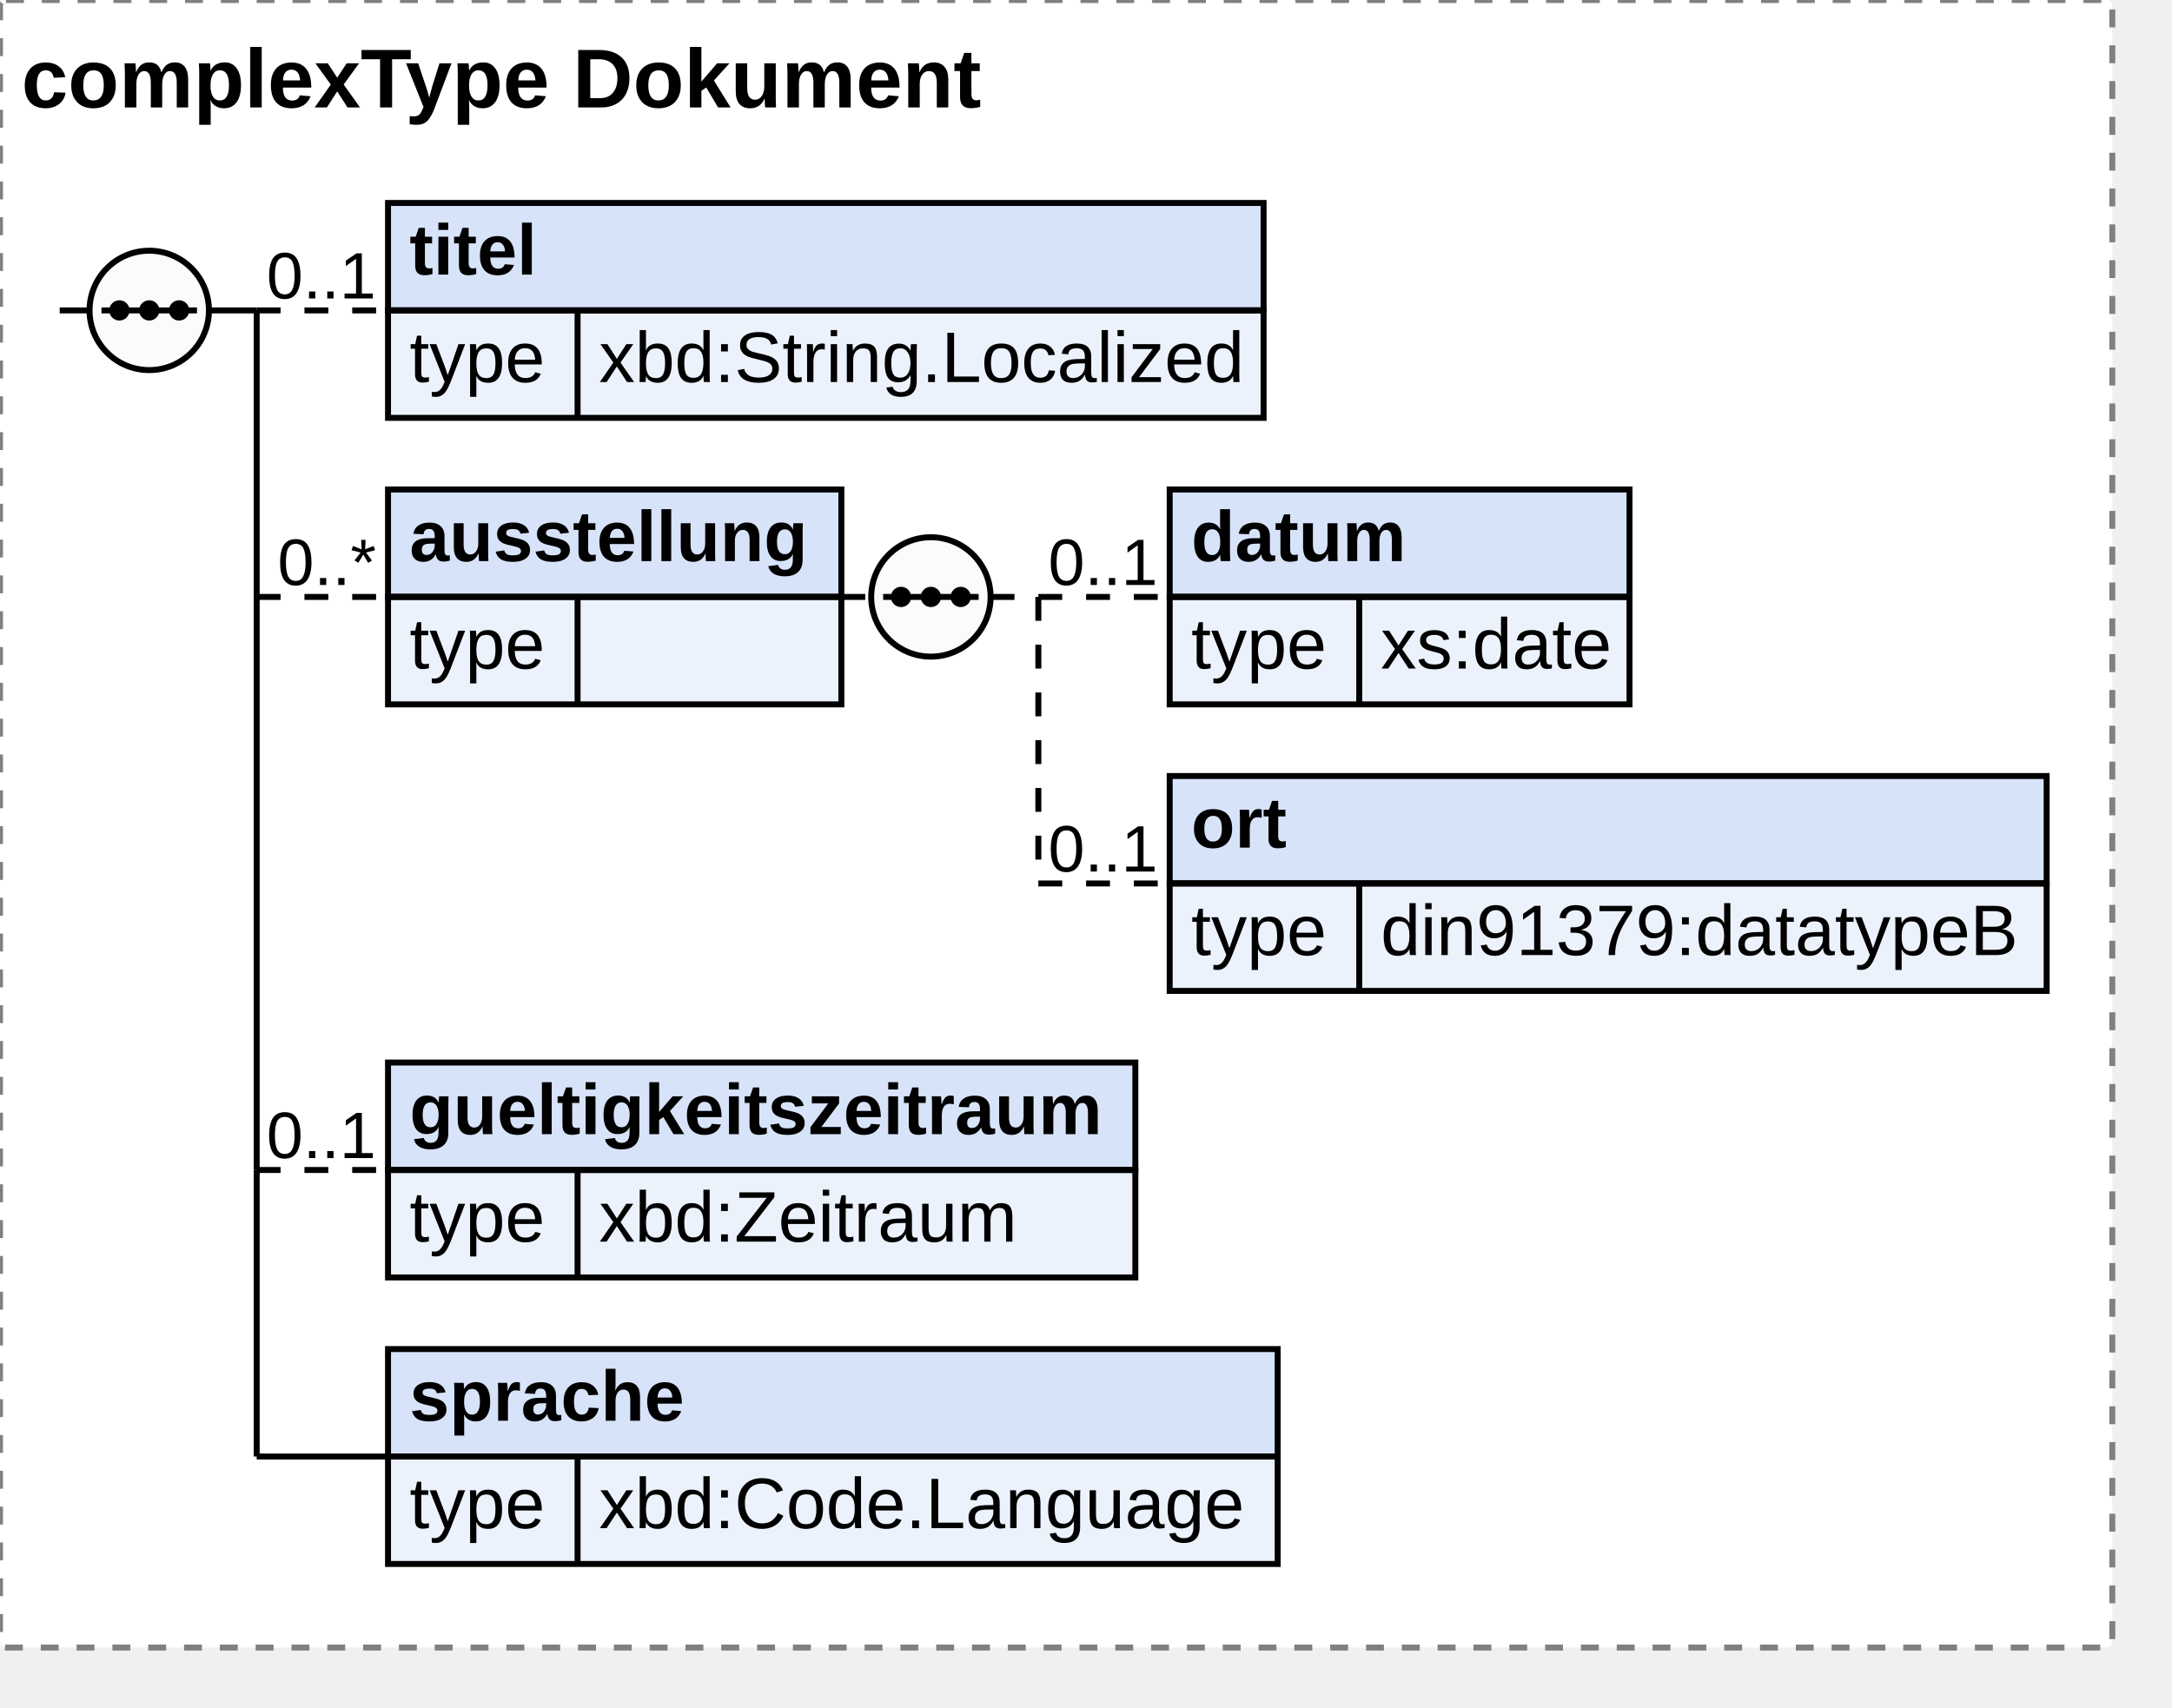
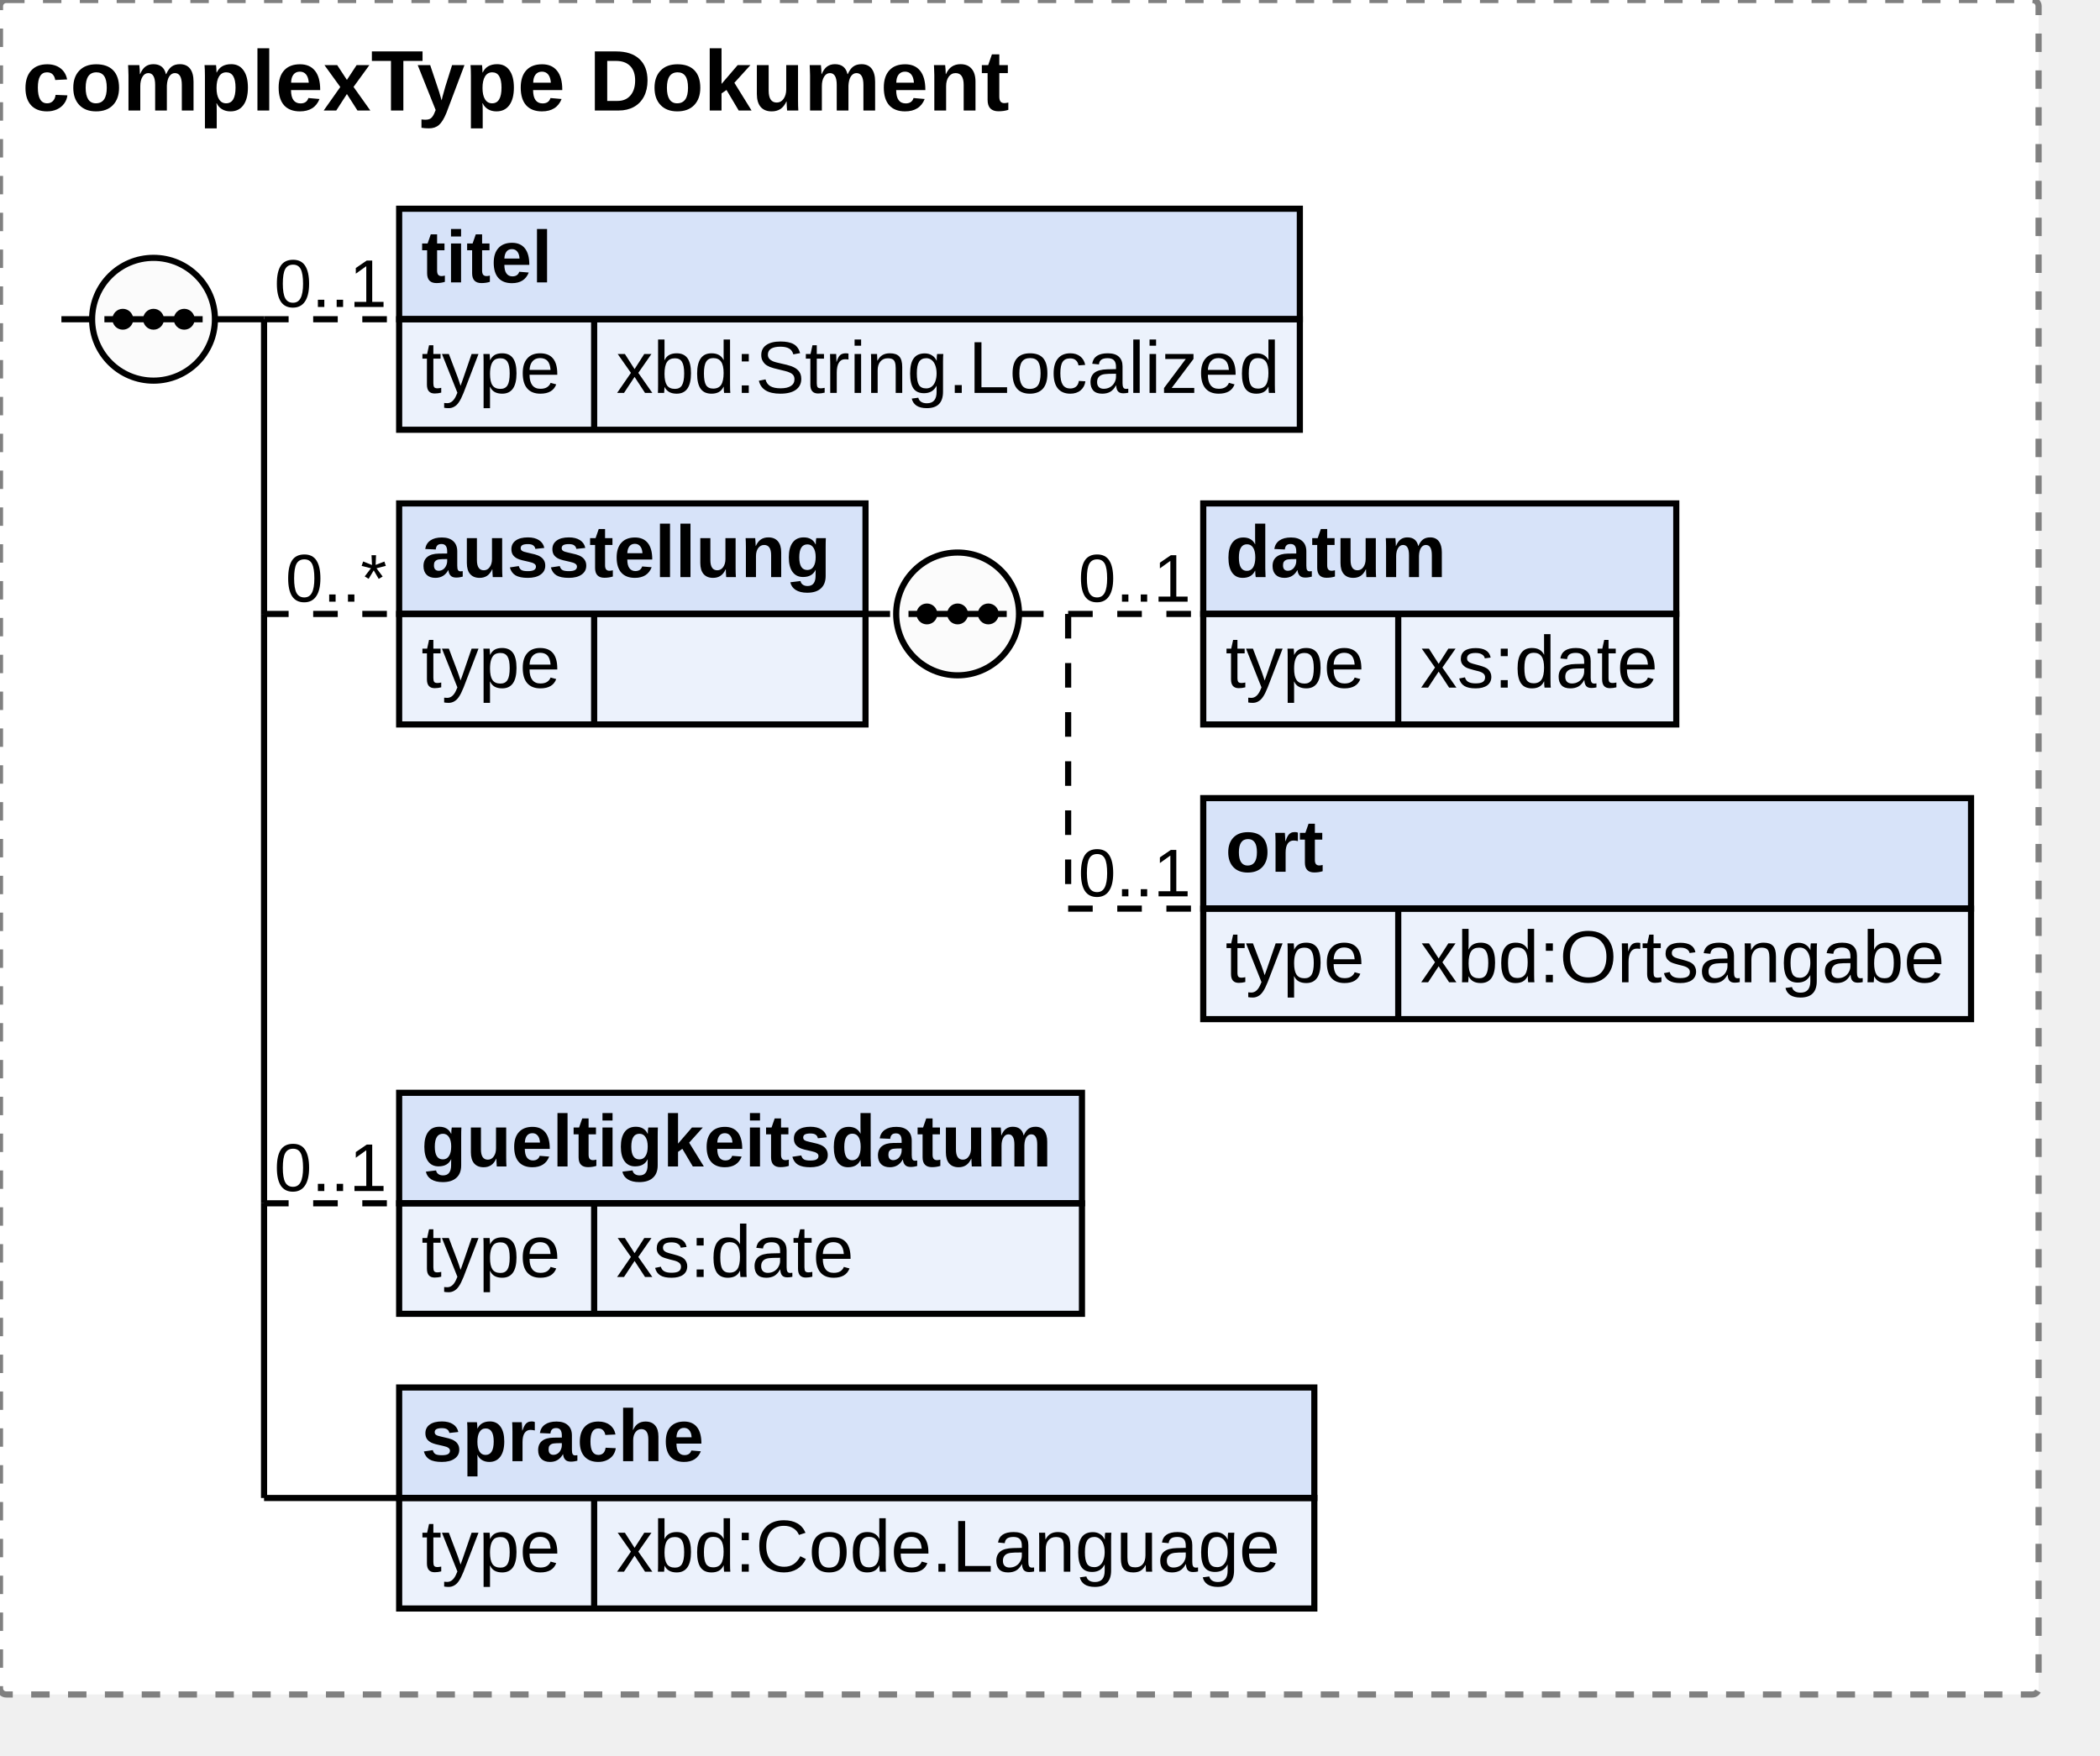
- <svg xmlns="http://www.w3.org/2000/svg" width="363.847" height="286">
+ <svg xmlns="http://www.w3.org/2000/svg" width="341.972" height="286">
  <defs>
    <style type="text/css">
                        text {
                            font-family: 'Arial';
                            fill: black;
                        }
                        text.at {
                            font-family: 'Arial';
                            fill: rgb(242, 152, 0);
                        }
                        line {
                            stroke: black;
                        }
                        line.type-structure {
                            stroke: black;
                        }
                        line.type-structure-optional {
                            stroke: black;
                            stroke-dasharray: 4, 4;
                        }
                        rect.attribute-upper {
                            stroke: black;
                            fill: rgb(255, 239, 211);
                        }
                        rect.element-upper {
                            stroke: black;
                            fill: rgb(215, 227, 249);
                        }
                        rect.element-lower {
                            stroke: black;
                            fill: rgb(236, 242, 252);
                        }
                        a text {
                            fill: black;
                        } 
                    </style>
  </defs>
-   <rect width="353.847" height="276" stroke-dasharray="3,3" rx="1" ry="1" style="stroke: grey;fill: white;" />
+   <rect width="331.972" height="276" stroke-dasharray="3,3" rx="1" ry="1" style="stroke: grey;fill: white;" />
  <text font-size="14" x="3.6" y="18" font-weight="bold">complexType Dokument</text>
  <g transform="translate(10,34)">
    <g transform="translate(55,0)">
      <rect width="146.672" height="18" class="element-upper" />
      <rect width="146.672" height="18" y="18" class="element-lower" />
      <text font-size="12" x="3.6" y="12" font-weight="bold">titel</text>
      <line x1="0" y1="18" x2="146.672" y2="18" />
      <text font-size="12" fill="grey" x="3.6" y="30">type</text>
      <line x1="31.753" y1="18" x2="31.753" y2="36" />
      <text font-size="12" x="35.353" y="30">xbd:String.Localized</text>
      <g transform="translate(146.6719,0)" />
    </g>
    <line x1="33" y1="18" x2="55" y2="18" class="type-structure-optional" />
    <text font-size="11" fill="black" x="53" y="16" text-anchor="end">0..1</text>
    <line x1="33" y1="18" x2="33" y2="18" class="type-structure-required" />
    <g transform="translate(55,48)">
      <rect width="75.941" height="18" class="element-upper" />
      <rect width="75.941" height="18" y="18" class="element-lower" />
      <text font-size="12" x="3.6" y="12" font-weight="bold">ausstellung</text>
      <line x1="0" y1="18" x2="75.941" y2="18" />
      <text font-size="12" fill="grey" x="3.6" y="30">type</text>
      <line x1="31.753" y1="18" x2="31.753" y2="36" />
      <g transform="translate(75.94062,0)">
        <g transform="translate(55,0)">
          <rect width="77.031" height="18" class="element-upper" />
          <rect width="77.031" height="18" y="18" class="element-lower" />
          <text font-size="12" x="3.6" y="12" font-weight="bold">datum</text>
          <line x1="0" y1="18" x2="77.031" y2="18" />
          <text font-size="12" fill="grey" x="3.6" y="30">type</text>
          <line x1="31.753" y1="18" x2="31.753" y2="36" />
          <text font-size="12" x="35.353" y="30">xs:date</text>
          <g transform="translate(77.03125,0)" />
        </g>
        <line x1="33" y1="18" x2="55" y2="18" class="type-structure-optional" />
        <text font-size="11" fill="black" x="53" y="16" text-anchor="end">0..1</text>
        <line x1="33" y1="18" x2="33" y2="18" class="type-structure-optional" />
        <g transform="translate(55,48)">
-           <rect width="146.906" height="18" class="element-upper" />
-           <rect width="146.906" height="18" y="18" class="element-lower" />
+           <rect width="125.031" height="18" class="element-upper" />
+           <rect width="125.031" height="18" y="18" class="element-lower" />
          <text font-size="12" x="3.6" y="12" font-weight="bold">ort</text>
-           <line x1="0" y1="18" x2="146.906" y2="18" />
+           <line x1="0" y1="18" x2="125.031" y2="18" />
          <text font-size="12" fill="grey" x="3.6" y="30">type</text>
          <line x1="31.753" y1="18" x2="31.753" y2="36" />
-           <text font-size="12" x="35.353" y="30">din91379:datatypeB</text>
-           <g transform="translate(146.9062,0)" />
+           <text font-size="12" x="35.353" y="30">xbd:Ortsangabe</text>
+           <g transform="translate(125.0312,0)" />
        </g>
        <line x1="33" y1="66" x2="55" y2="66" class="type-structure-optional" />
        <text font-size="11" fill="black" x="53" y="64" text-anchor="end">0..1</text>
        <line x1="33" y1="18" x2="33" y2="66" class="type-structure-optional" />
        <circle cx="15" cy="18" r="10" stroke="black" fill="rgb(251, 251, 251)" />
        <line x1="0" y1="18" x2="5" y2="18" class="type-structure-optional" />
        <line x1="25" y1="18" x2="33" y2="18" class="type-structure-optional" />
        <circle cx="10" cy="18" r="1.2" stroke="black" fill="black" />
        <circle cx="15" cy="18" r="1.2" stroke="black" fill="black" />
        <circle cx="20" cy="18" r="1.2" stroke="black" fill="black" />
        <line x1="7" y1="18" x2="23" y2="18" />
      </g>
    </g>
    <line x1="33" y1="66" x2="55" y2="66" class="type-structure-optional" />
    <text font-size="11" fill="black" x="53" y="64" text-anchor="end">0..*</text>
    <line x1="33" y1="18" x2="33" y2="66" class="type-structure-required" />
    <g transform="translate(55,144)">
-       <rect width="125.191" height="18" class="element-upper" />
-       <rect width="125.191" height="18" y="18" class="element-lower" />
-       <text font-size="12" x="3.6" y="12" font-weight="bold">gueltigkeitszeitraum</text>
-       <line x1="0" y1="18" x2="125.191" y2="18" />
+       <rect width="111.191" height="18" class="element-upper" />
+       <rect width="111.191" height="18" y="18" class="element-lower" />
+       <text font-size="12" x="3.6" y="12" font-weight="bold">gueltigkeitsdatum</text>
+       <line x1="0" y1="18" x2="111.191" y2="18" />
      <text font-size="12" fill="grey" x="3.6" y="30">type</text>
      <line x1="31.753" y1="18" x2="31.753" y2="36" />
-       <text font-size="12" x="35.353" y="30">xbd:Zeitraum</text>
-       <g transform="translate(125.1906,0)" />
+       <text font-size="12" x="35.353" y="30">xs:date</text>
+       <g transform="translate(111.1906,0)" />
    </g>
    <line x1="33" y1="162" x2="55" y2="162" class="type-structure-optional" />
    <text font-size="11" fill="black" x="53" y="160" text-anchor="end">0..1</text>
    <line x1="33" y1="66" x2="33" y2="162" class="type-structure-required" />
    <g transform="translate(55,192)">
      <rect width="149.031" height="18" class="element-upper" />
      <rect width="149.031" height="18" y="18" class="element-lower" />
      <text font-size="12" x="3.6" y="12" font-weight="bold">sprache</text>
      <line x1="0" y1="18" x2="149.031" y2="18" />
      <text font-size="12" fill="grey" x="3.6" y="30">type</text>
      <line x1="31.753" y1="18" x2="31.753" y2="36" />
      <text font-size="12" x="35.353" y="30">xbd:Code.Language</text>
      <g transform="translate(149.0312,0)" />
    </g>
    <line x1="33" y1="210" x2="55" y2="210" class="type-structure-required" />
    <text font-size="11" fill="black" x="53" y="208" text-anchor="end" />
    <line x1="33" y1="162" x2="33" y2="210" class="type-structure-required" />
    <circle cx="15" cy="18" r="10" stroke="black" fill="rgb(251, 251, 251)" />
    <line x1="0" y1="18" x2="5" y2="18" class="type-structure-required" />
    <line x1="25" y1="18" x2="33" y2="18" class="type-structure-required" />
    <circle cx="10" cy="18" r="1.2" stroke="black" fill="black" />
    <circle cx="15" cy="18" r="1.2" stroke="black" fill="black" />
    <circle cx="20" cy="18" r="1.2" stroke="black" fill="black" />
    <line x1="7" y1="18" x2="23" y2="18" />
  </g>
</svg>
